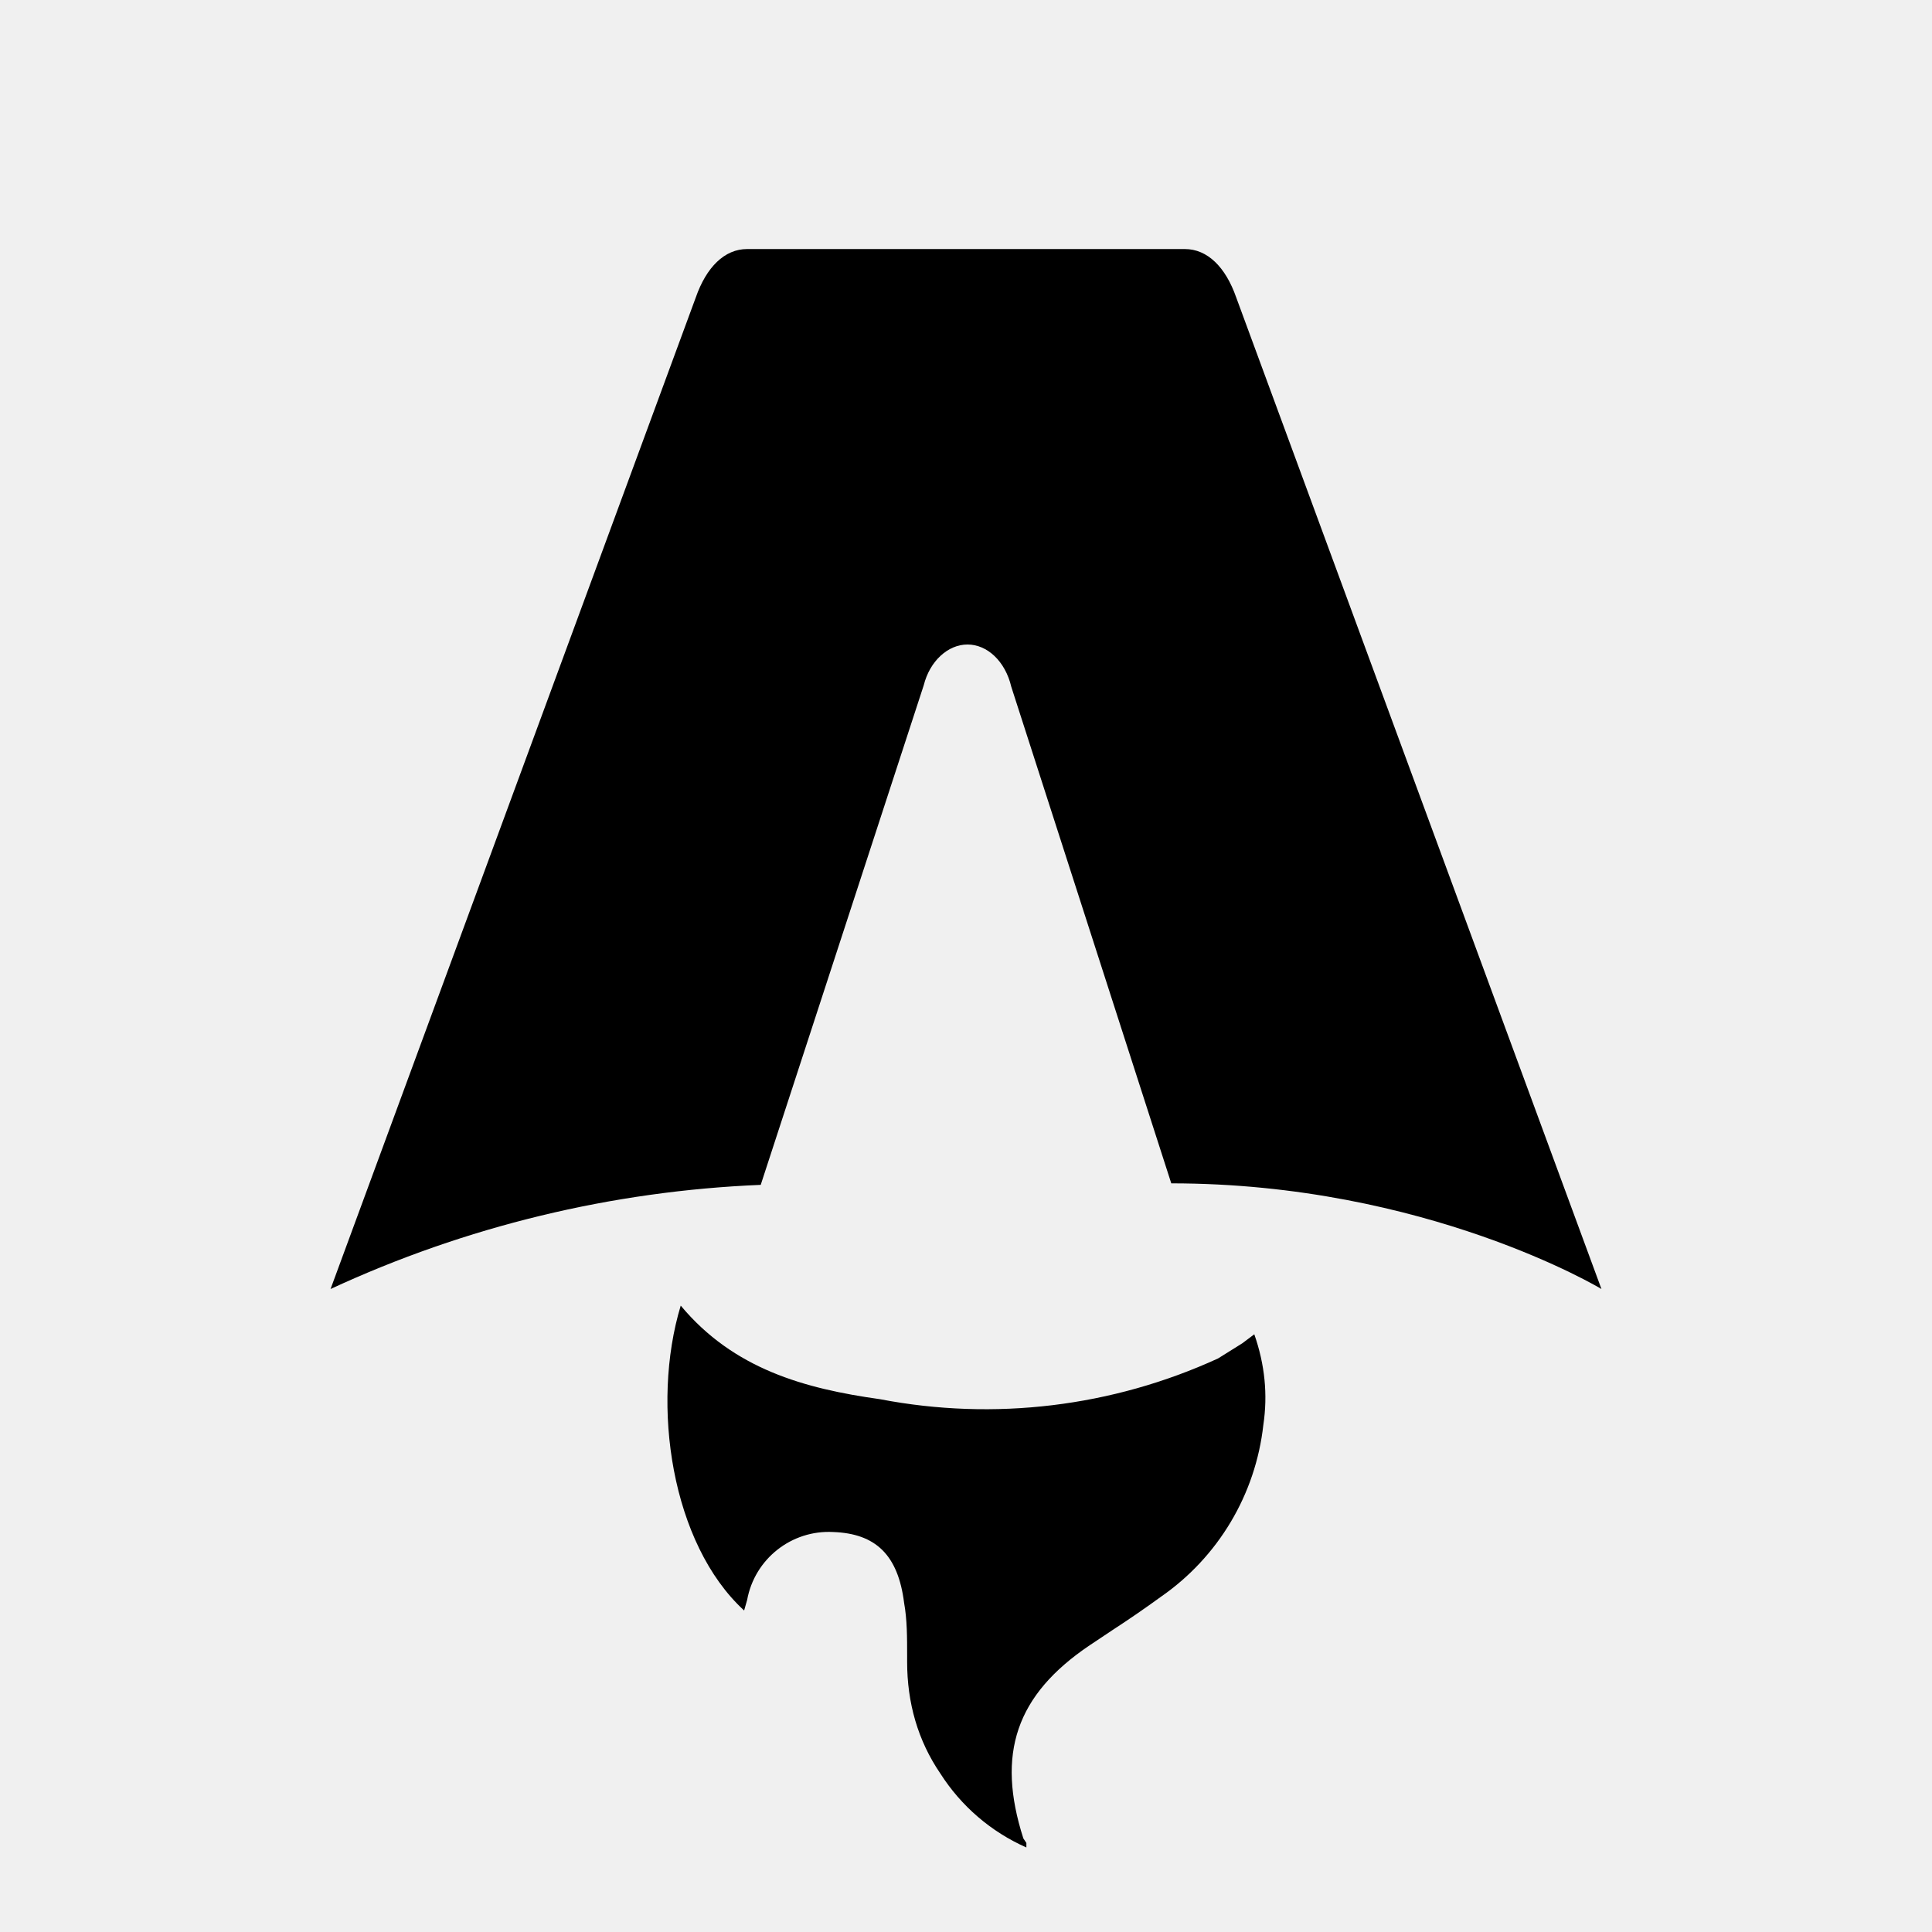
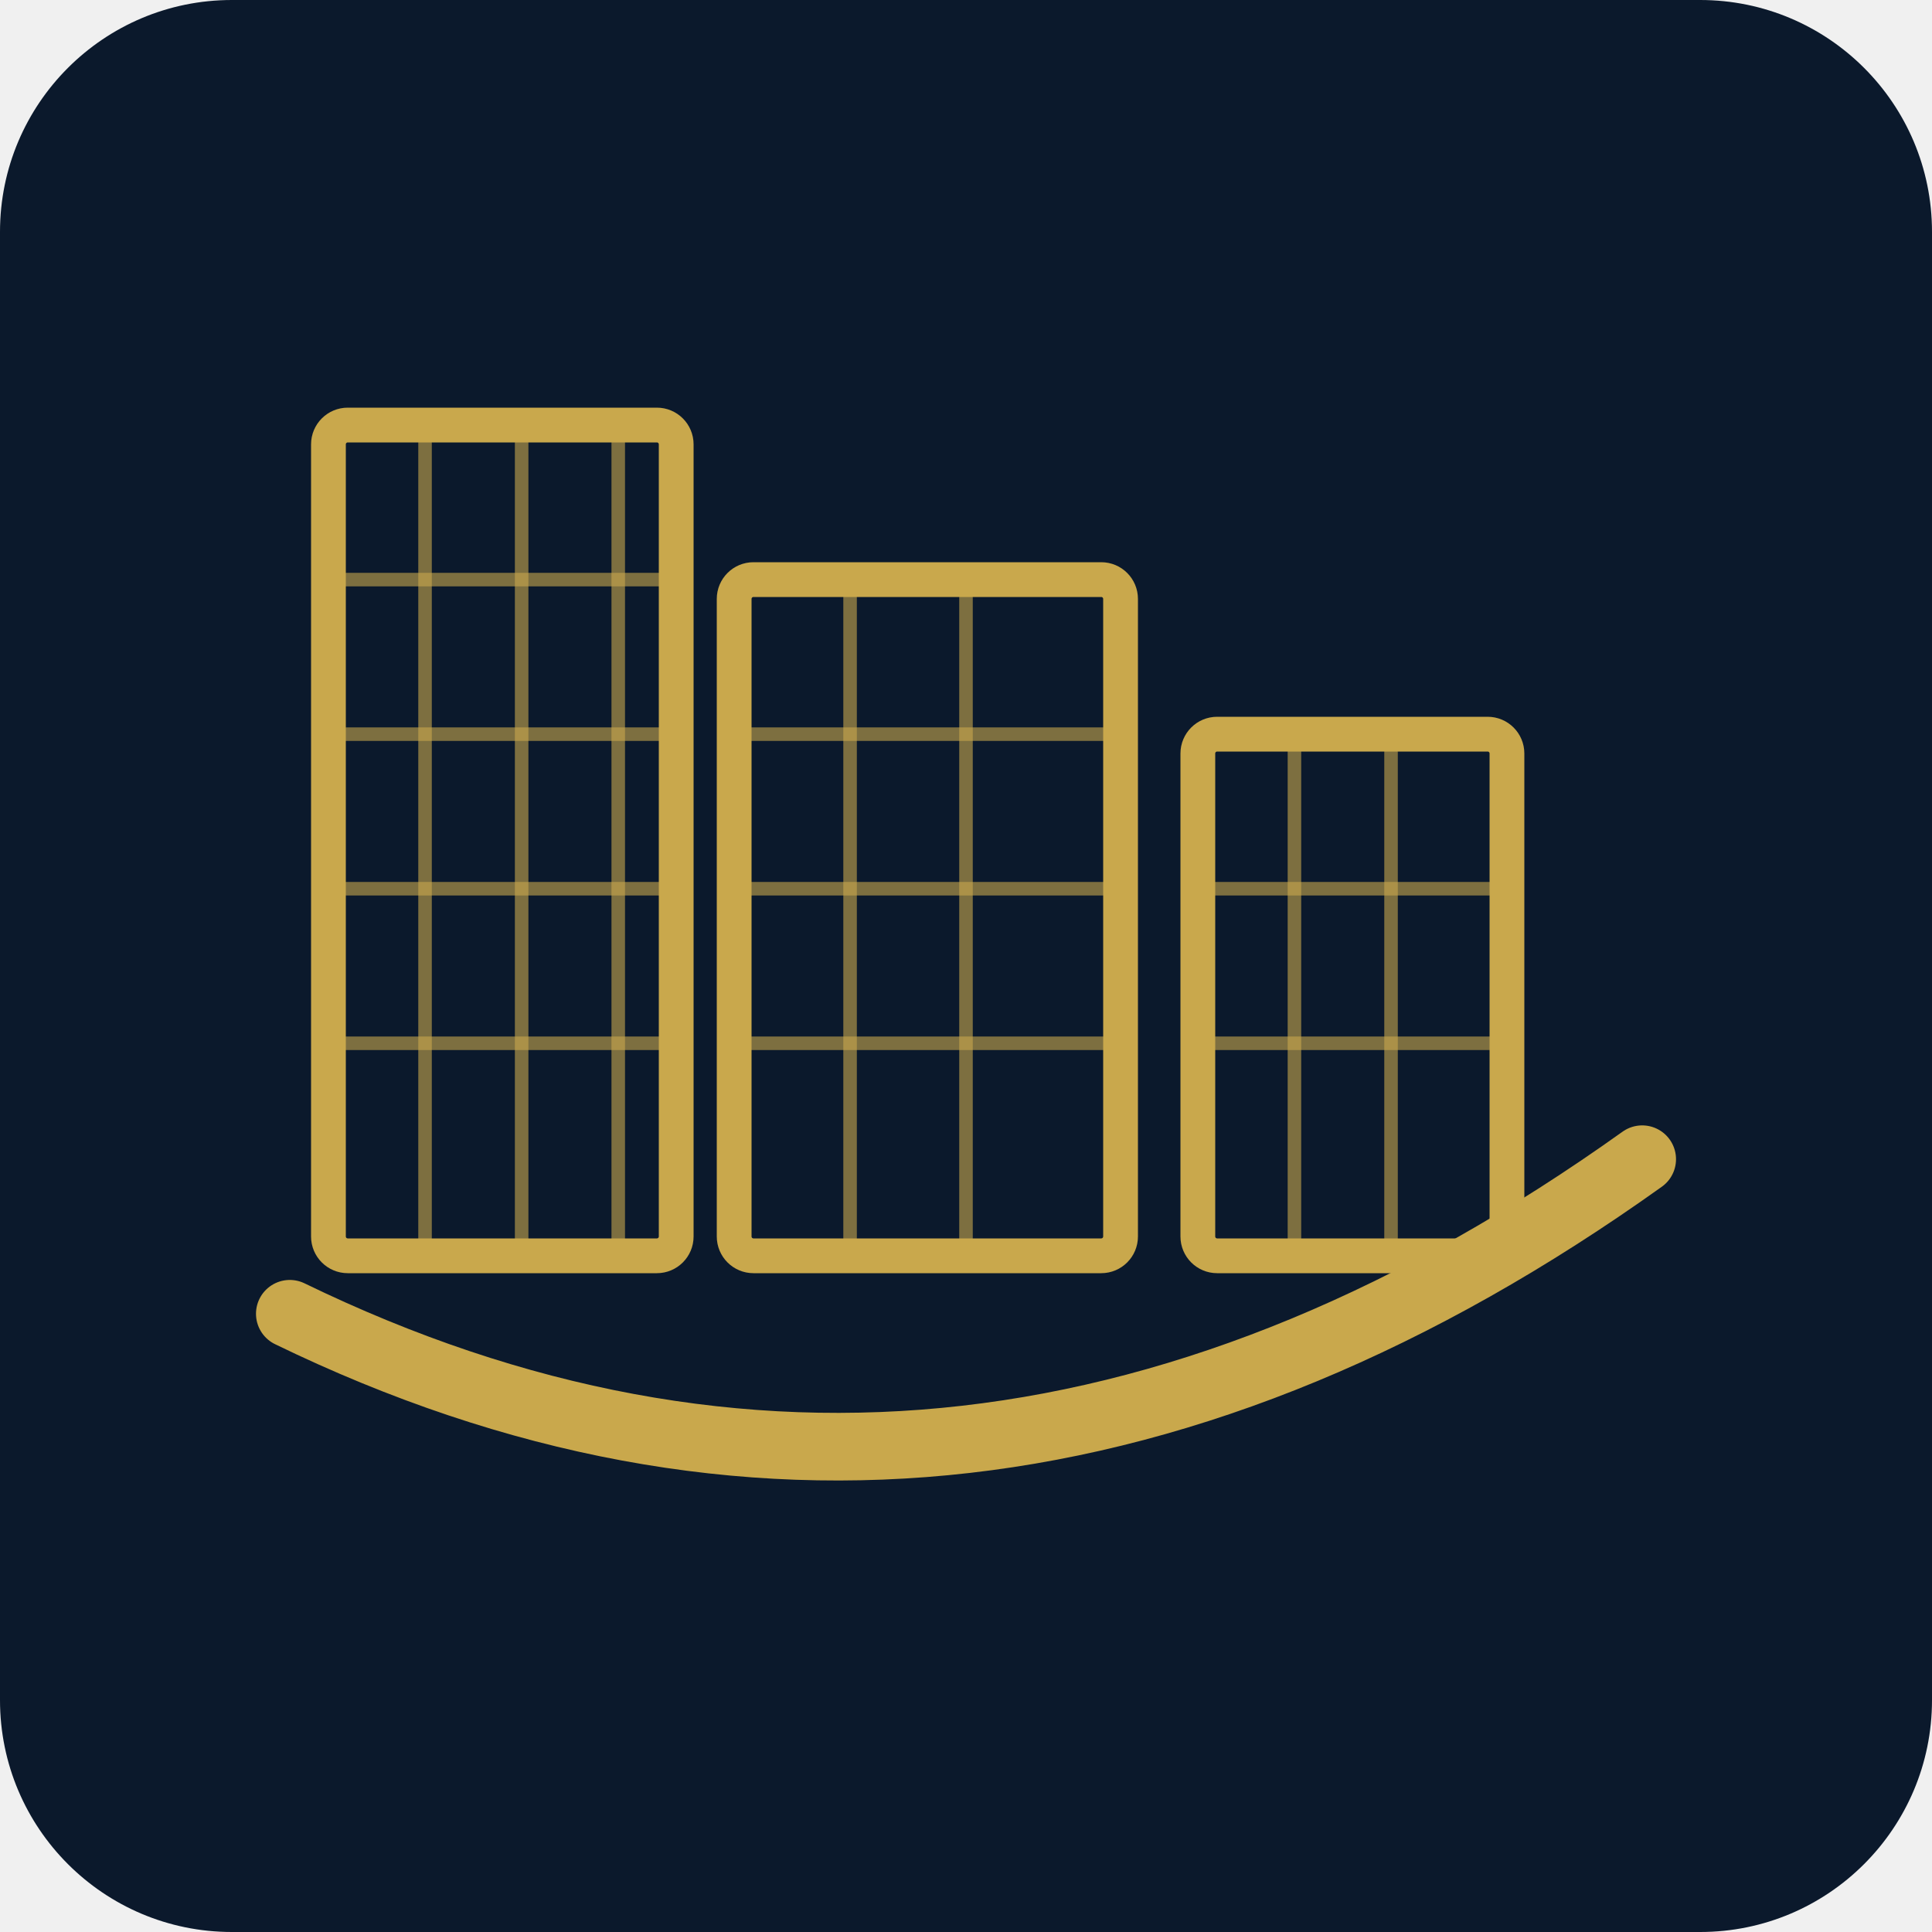
- <svg xmlns="http://www.w3.org/2000/svg" fill="none" viewBox="0 0 128 128">
-   <path d="M50.4 78.5a75.1 75.1 0 0 0-28.5 6.9l24.2-65.7c.7-2 1.9-3.2 3.4-3.2h29c1.5 0 2.7 1.2 3.4 3.2l24.2 65.7s-11.6-7-28.5-7L67 45.5c-.4-1.7-1.6-2.8-2.9-2.8-1.3 0-2.5 1.1-2.9 2.7L50.4 78.5Zm-1.1 28.2Zm-4.2-20.2c-2 6.6-.6 15.8 4.2 20.2a17.5 17.5 0 0 1 .2-.7 5.5 5.5 0 0 1 5.7-4.5c2.8.1 4.3 1.5 4.7 4.7.2 1.1.2 2.3.2 3.5v.4c0 2.7.7 5.2 2.2 7.4a13 13 0 0 0 5.7 4.9v-.3l-.2-.3c-1.8-5.6-.5-9.5 4.4-12.8l1.5-1a73 73 0 0 0 3.2-2.2 16 16 0 0 0 6.8-11.4c.3-2 .1-4-.6-6l-.8.6-1.6 1a37 37 0 0 1-22.4 2.7c-5-.7-9.7-2-13.2-6.2Z" />
-   <style>
-         path { fill: #000; }
-         @media (prefers-color-scheme: dark) {
-             path { fill: #FFF; }
-         }
-     </style>
+ <svg xmlns="http://www.w3.org/2000/svg" viewBox="0 0 100 100" width="100" height="100">
+   <rect width="100" height="100" fill="#0B192C" rx="12" />
+   <path d="M15 68 Q50 85 85 60" stroke="#C9A84C" stroke-width="3.5" fill="none" stroke-linecap="round" />
+   <rect x="17" y="22" width="18" height="43" fill="none" stroke="#C9A84C" stroke-width="1.8" rx="1" />
+   <line x1="22" y1="22" x2="22" y2="65" stroke="#C9A84C" stroke-width="0.7" opacity="0.6" />
+   <line x1="27" y1="22" x2="27" y2="65" stroke="#C9A84C" stroke-width="0.7" opacity="0.6" />
+   <line x1="32" y1="22" x2="32" y2="65" stroke="#C9A84C" stroke-width="0.7" opacity="0.6" />
+   <line x1="17" y1="30" x2="35" y2="30" stroke="#C9A84C" stroke-width="0.7" opacity="0.6" />
+   <line x1="17" y1="38" x2="35" y2="38" stroke="#C9A84C" stroke-width="0.7" opacity="0.6" />
+   <line x1="17" y1="46" x2="35" y2="46" stroke="#C9A84C" stroke-width="0.7" opacity="0.6" />
+   <line x1="17" y1="54" x2="35" y2="54" stroke="#C9A84C" stroke-width="0.7" opacity="0.6" />
+   <rect x="38" y="30" width="20" height="35" fill="none" stroke="#C9A84C" stroke-width="1.8" rx="1" />
+   <line x1="44" y1="30" x2="44" y2="65" stroke="#C9A84C" stroke-width="0.7" opacity="0.6" />
+   <line x1="50" y1="30" x2="50" y2="65" stroke="#C9A84C" stroke-width="0.7" opacity="0.6" />
+   <line x1="38" y1="38" x2="58" y2="38" stroke="#C9A84C" stroke-width="0.7" opacity="0.6" />
+   <line x1="38" y1="46" x2="58" y2="46" stroke="#C9A84C" stroke-width="0.7" opacity="0.6" />
+   <line x1="38" y1="54" x2="58" y2="54" stroke="#C9A84C" stroke-width="0.7" opacity="0.6" />
+   <rect x="62" y="38" width="16" height="27" fill="none" stroke="#C9A84C" stroke-width="1.8" rx="1" />
+   <line x1="67" y1="38" x2="67" y2="65" stroke="#C9A84C" stroke-width="0.7" opacity="0.6" />
+   <line x1="72" y1="38" x2="72" y2="65" stroke="#C9A84C" stroke-width="0.7" opacity="0.6" />
+   <line x1="62" y1="46" x2="78" y2="46" stroke="#C9A84C" stroke-width="0.7" opacity="0.6" />
+   <line x1="62" y1="54" x2="78" y2="54" stroke="#C9A84C" stroke-width="0.7" opacity="0.6" />
</svg>
